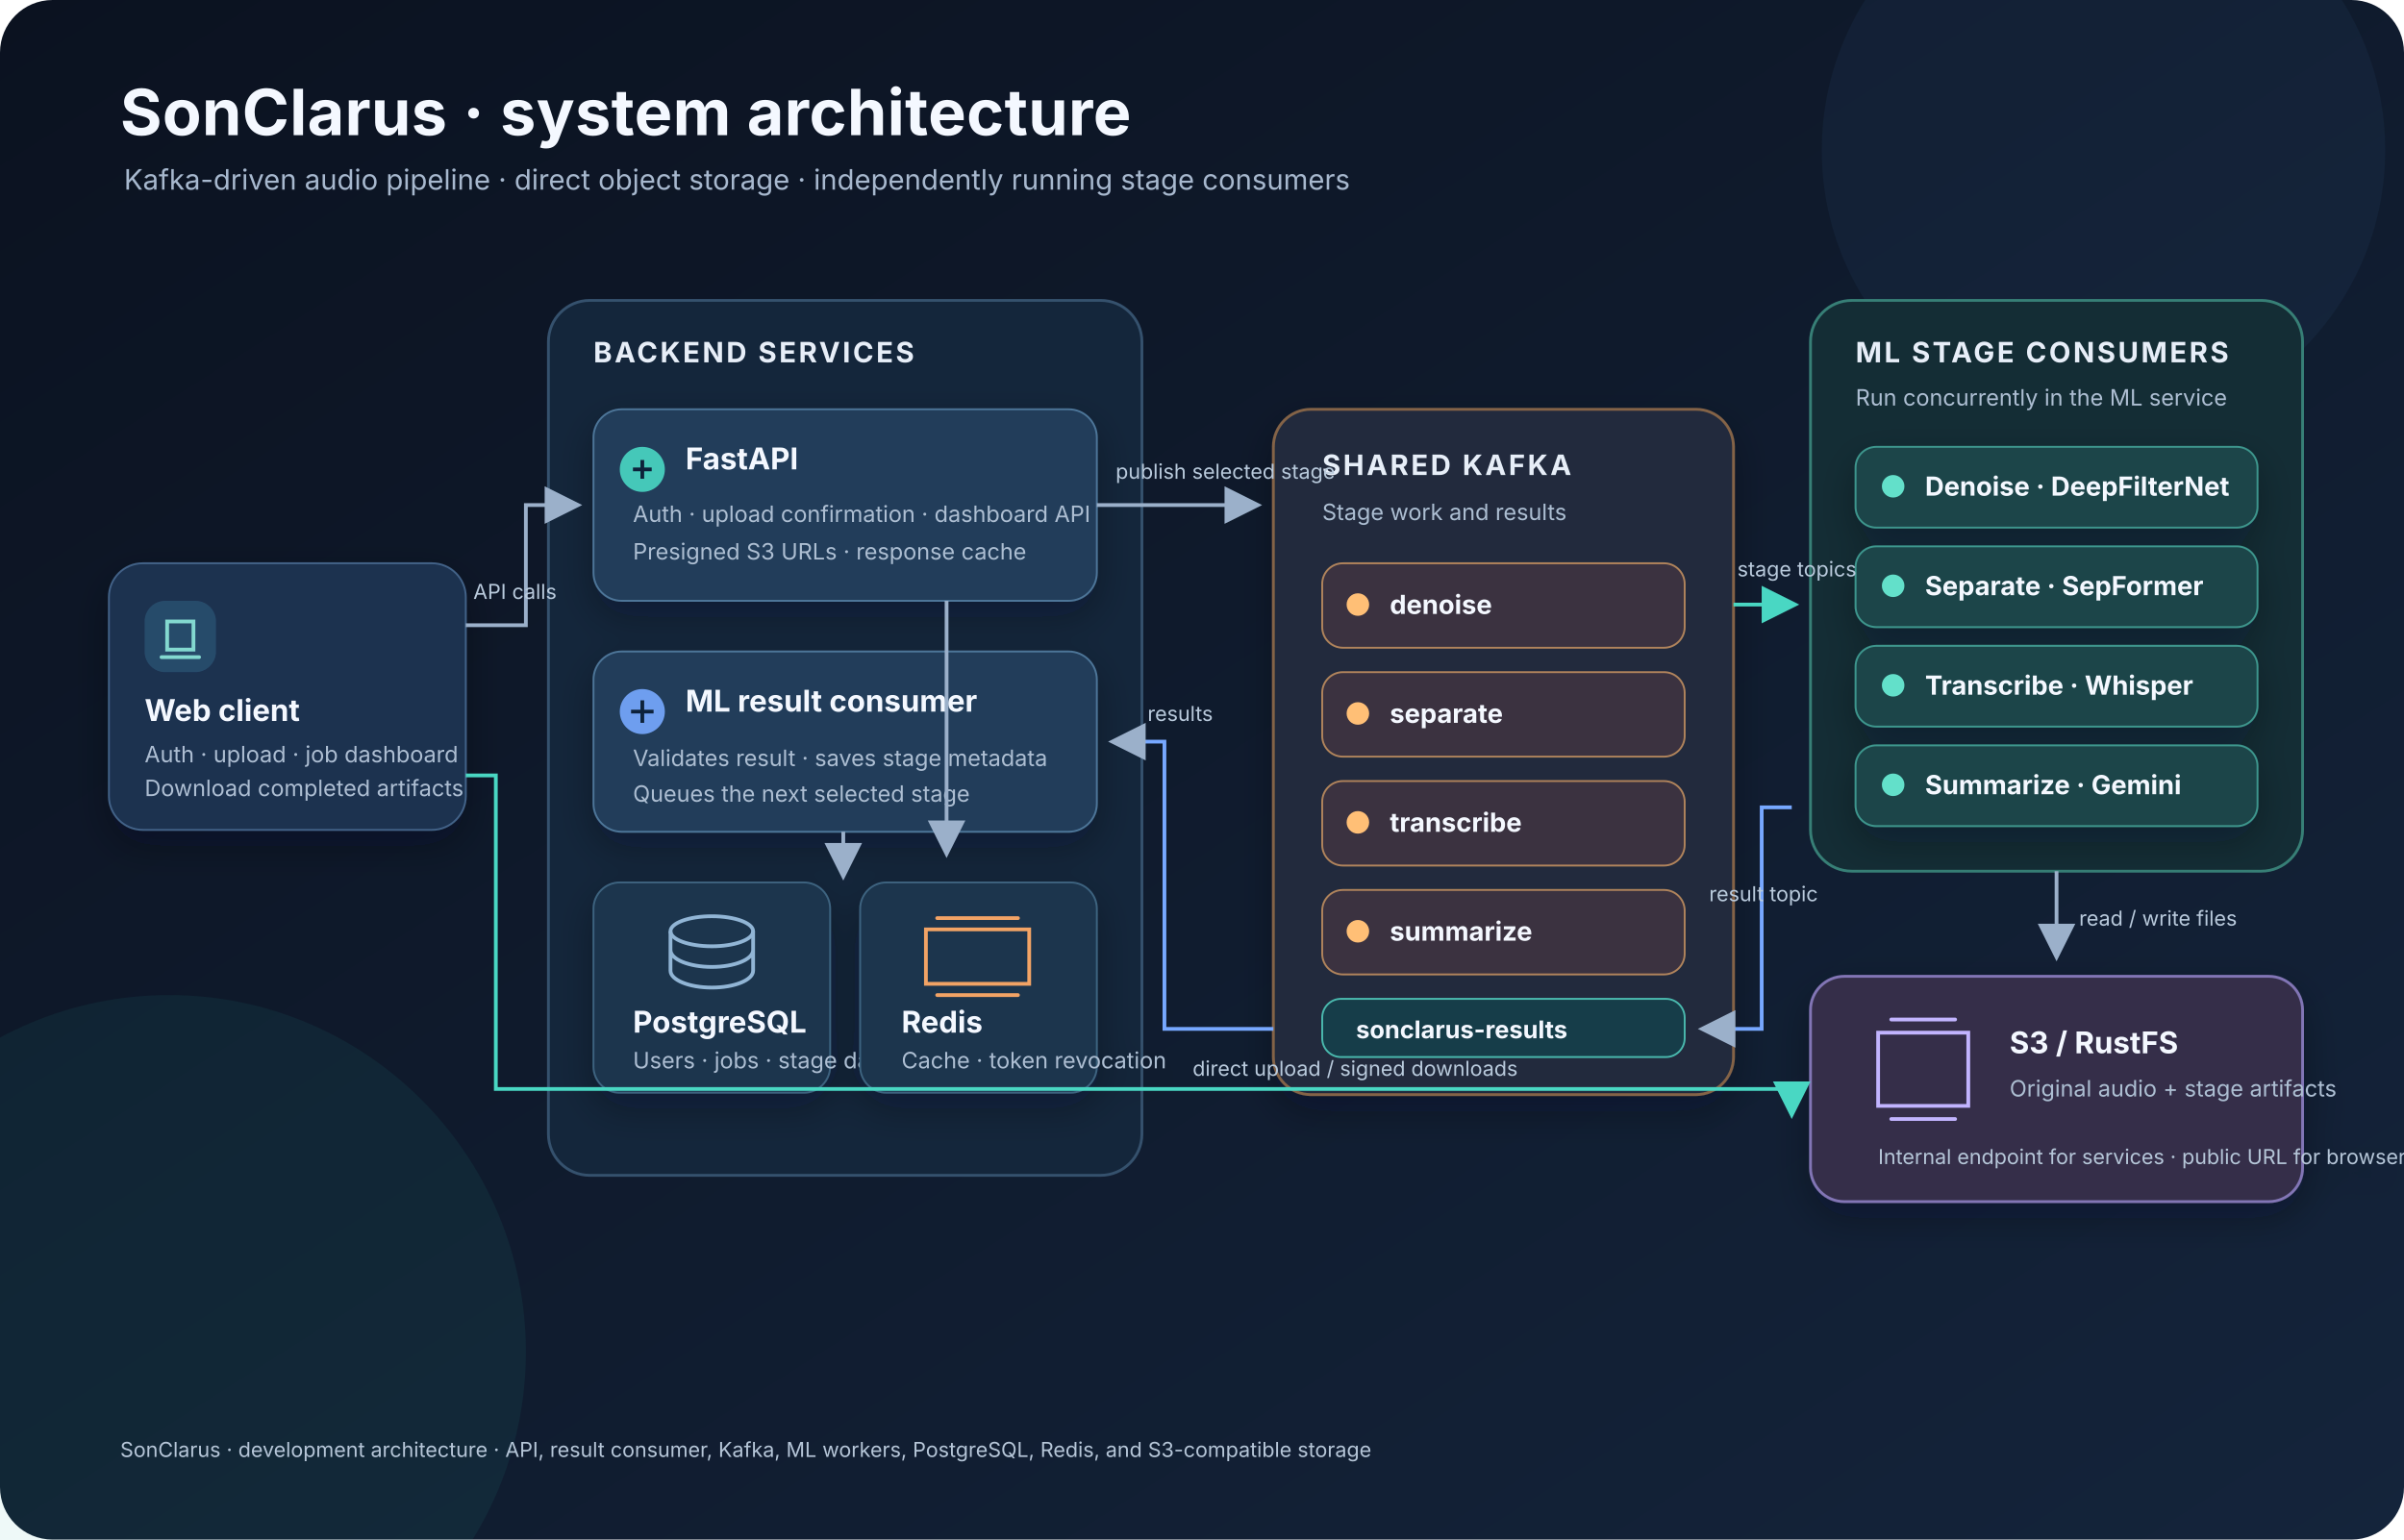
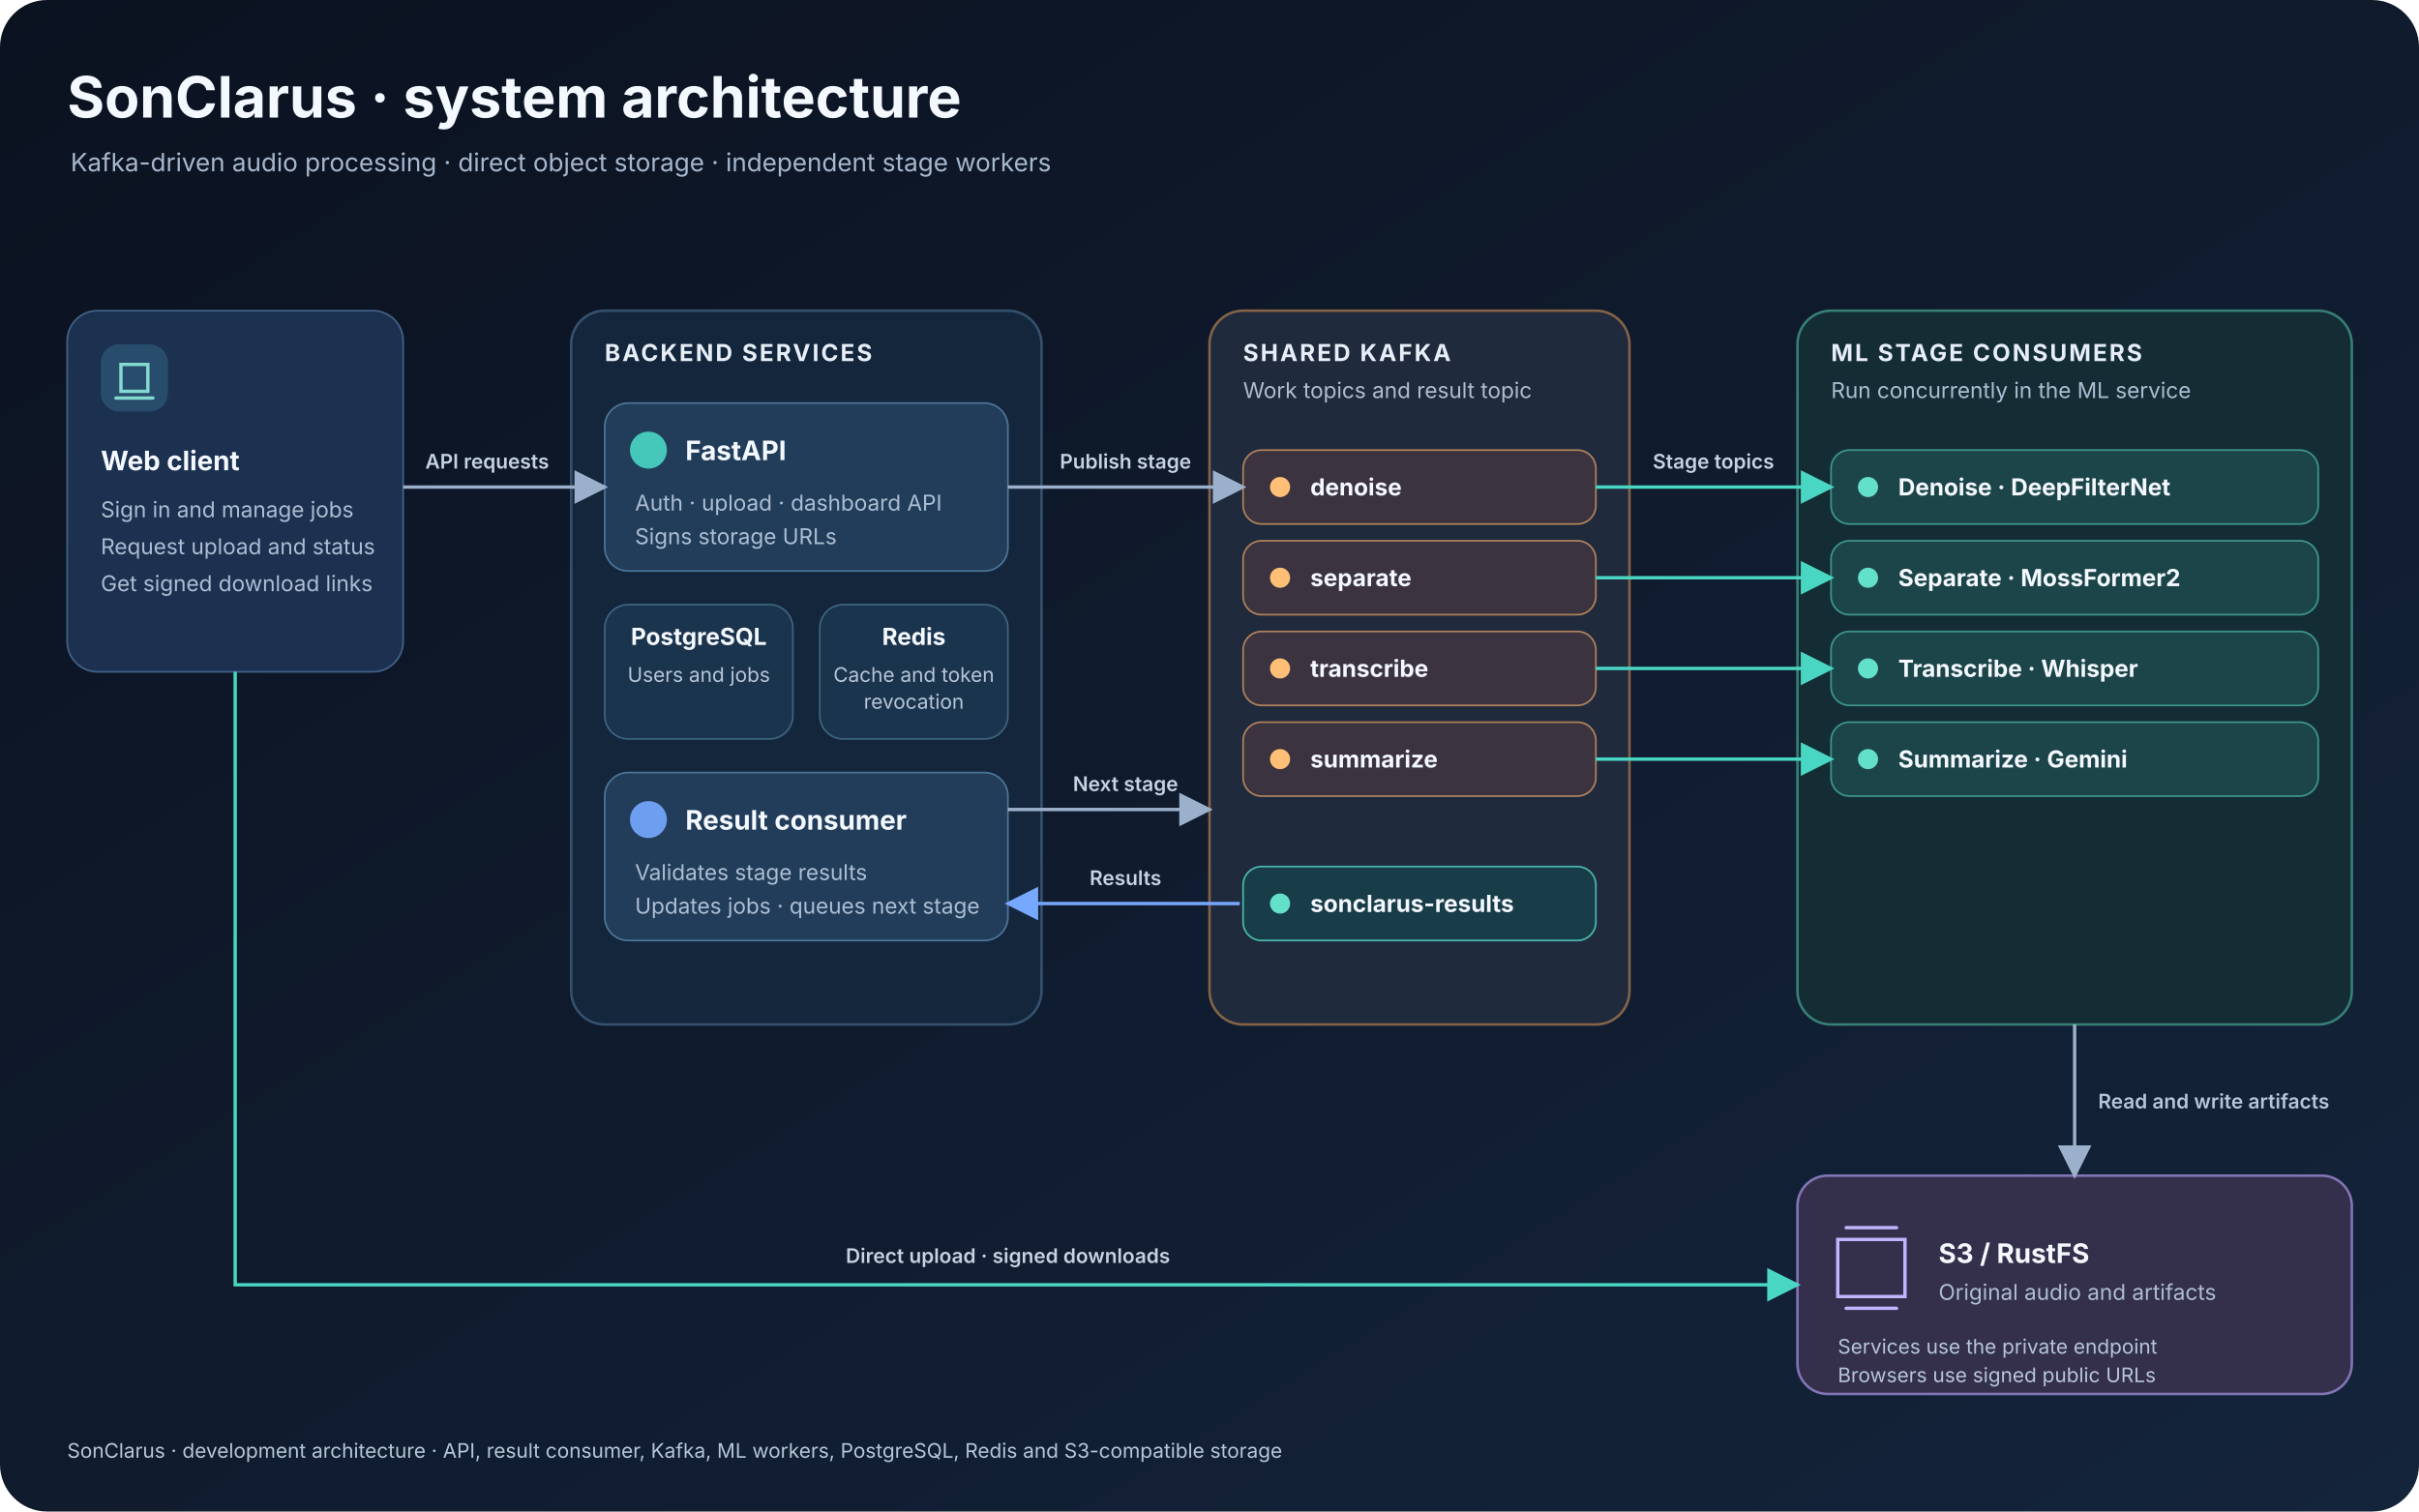
- <svg xmlns="http://www.w3.org/2000/svg" width="1280" height="820" viewBox="0 0 1280 820" role="img" aria-labelledby="title description">
+ <svg xmlns="http://www.w3.org/2000/svg" width="1440" height="900" viewBox="0 0 1440 900" role="img" aria-labelledby="title description">
  <defs>
    <linearGradient id="bg" x1="0" y1="0" x2="1" y2="1">
      <stop offset="0" stop-color="#0b1220" />
      <stop offset="1" stop-color="#14243b" />
    </linearGradient>
    <linearGradient id="accent" x1="0" y1="0" x2="1" y2="0">
      <stop offset="0" stop-color="#49d7c3" />
      <stop offset="1" stop-color="#77a8ff" />
    </linearGradient>
-     <filter id="shadow" x="-20%" y="-20%" width="140%" height="150%">
-       <feDropShadow dx="0" dy="8" stdDeviation="10" flood-color="#020617" flood-opacity=".3" />
-     </filter>
    <marker id="arrow" markerWidth="10" markerHeight="10" refX="8" refY="5" orient="auto">
      <path d="M0 0L10 5L0 10Z" fill="#9bb0ca" />
    </marker>
    <marker id="arrowMint" markerWidth="10" markerHeight="10" refX="8" refY="5" orient="auto">
      <path d="M0 0L10 5L0 10Z" fill="#49d7c3" />
    </marker>
+     <marker id="arrowBlue" markerWidth="10" markerHeight="10" refX="8" refY="5" orient="auto">
+       <path d="M0 0L10 5L0 10Z" fill="#77a8ff" />
+     </marker>
    <style>
      text { font-family: Inter, ui-sans-serif, system-ui, -apple-system, "Segoe UI", sans-serif; }
-       .title { fill: #f4f8ff; font-size: 34px; font-weight: 750; letter-spacing: .2px; }
+       .title { fill: #f4f8ff; font-size: 34px; font-weight: 700; }
      .subtitle { fill: #a7b8ce; font-size: 15px; }
-       .group { fill: #e7eef8; font-size: 15px; font-weight: 700; letter-spacing: 1.3px; }
+       .group { fill: #e7eef8; font-size: 14px; font-weight: 700; letter-spacing: 1.2px; }
      .node-title { fill: #f4f8ff; font-size: 16px; font-weight: 700; }
-       .node-sub { fill: #adbed2; font-size: 12px; }
-       .small { fill: #b6c6d8; font-size: 11px; }
-       .line-label { fill: #b9cadc; font-size: 11px; }
+       .node-sub { fill: #adbed2; font-size: 13px; }
+       .small { fill: #b6c6d8; font-size: 12px; }
+       .label { fill: #c5d3e3; font-size: 12px; font-weight: 600; text-anchor: middle; }
+       .mid { text-anchor: middle; }
    </style>
  </defs>
-   <rect width="1280" height="820" rx="28" fill="url(#bg)" />
-   <circle cx="1120" cy="80" r="150" fill="#264b70" opacity=".15" />
-   <circle cx="90" cy="720" r="190" fill="#22b8a5" opacity=".08" />
-   <path d="M44 127H1236" stroke="url(#accent)" stroke-width="2" opacity=".8" />
-   <text x="64" y="72" class="title">SonClarus · system architecture</text>
-   <text x="66" y="101" class="subtitle">Kafka-driven audio pipeline · direct object storage · independently running stage consumers</text>
-   <g filter="url(#shadow)">
-     <rect x="58" y="300" width="190" height="142" rx="18" fill="#1c3150" stroke="#426287" />
-     <rect x="77" y="320" width="38" height="38" rx="11" fill="#284c6b" />
-     <path d="M89 331h14v15H89zM86 350h20" fill="none" stroke="#83d9d0" stroke-width="2" stroke-linecap="round" />
-     <text x="77" y="384" class="node-title">Web client</text>
-     <text x="77" y="406" class="node-sub">Auth · upload · job dashboard</text>
-     <text x="77" y="424" class="node-sub">Download completed artifacts</text>
-   </g>
-   <rect x="292" y="160" width="316" height="466" rx="22" fill="#14263b" stroke="#35516d" stroke-width="1.5" />
-   <text x="316" y="193" class="group">BACKEND SERVICES</text>
-   <g filter="url(#shadow)">
-     <rect x="316" y="218" width="268" height="102" rx="15" fill="#213d5a" stroke="#4d7598" />
-     <circle cx="342" cy="250" r="12" fill="#49d7c3" opacity=".9" />
-     <path d="M337 250h10M342 245v10" stroke="#10243a" stroke-width="2" />
-     <text x="365" y="250" class="node-title">FastAPI</text>
-     <text x="337" y="278" class="node-sub">Auth · upload confirmation · dashboard API</text>
-     <text x="337" y="298" class="node-sub">Presigned S3 URLs · response cache</text>
-     <rect x="316" y="347" width="268" height="96" rx="15" fill="#213d5a" stroke="#4d7598" />
-     <circle cx="342" cy="379" r="12" fill="#77a8ff" opacity=".9" />
-     <path d="M336 379h12M342 373v12" stroke="#10243a" stroke-width="2" />
-     <text x="365" y="379" class="node-title">ML result consumer</text>
-     <text x="337" y="408" class="node-sub">Validates result · saves stage metadata</text>
-     <text x="337" y="427" class="node-sub">Queues the next selected stage</text>
-     <rect x="316" y="470" width="126" height="112" rx="14" fill="#1b344d" stroke="#3e637f" />
-     <ellipse cx="379" cy="496" rx="22" ry="8" fill="none" stroke="#91b5d5" stroke-width="2" />
-     <path d="M357 496v21c0 5 10 9 22 9s22-4 22-9v-21M357 506c0 5 10 9 22 9s22-4 22-9" fill="none" stroke="#91b5d5" stroke-width="2" />
-     <text x="337" y="550" class="node-title">PostgreSQL</text>
-     <text x="337" y="569" class="node-sub">Users · jobs · stage data</text>
-     <rect x="458" y="470" width="126" height="112" rx="14" fill="#1b344d" stroke="#3e637f" />
-     <path d="M493 495h55v29h-55zM499 489h43M499 530h43" fill="none" stroke="#f2a365" stroke-width="2" stroke-linecap="round" />
-     <text x="480" y="550" class="node-title">Redis</text>
-     <text x="480" y="569" class="node-sub">Cache · token revocation</text>
-   </g>
-   <path d="M449 443v22" stroke="#9bb0ca" stroke-width="2" marker-end="url(#arrow)" />
-   <path d="M504 320v133" stroke="#9bb0ca" stroke-width="2" marker-end="url(#arrow)" />
-   <g filter="url(#shadow)">
-     <rect x="678" y="218" width="245" height="365" rx="20" fill="#202a3d" stroke="#846347" stroke-width="1.5" />
-     <text x="704" y="253" class="group">SHARED KAFKA</text>
-     <text x="704" y="277" class="node-sub">Stage work and results</text>
-     <rect x="704" y="300" width="193" height="45" rx="11" fill="#3b3340" stroke="#b0835b" />
-     <circle cx="723" cy="322" r="6" fill="#ffbf76" />
-     <text x="740" y="327" class="node-title" style="font-size:14px">denoise</text>
-     <rect x="704" y="358" width="193" height="45" rx="11" fill="#3b3340" stroke="#b0835b" />
-     <circle cx="723" cy="380" r="6" fill="#ffbf76" />
-     <text x="740" y="385" class="node-title" style="font-size:14px">separate</text>
-     <rect x="704" y="416" width="193" height="45" rx="11" fill="#3b3340" stroke="#b0835b" />
-     <circle cx="723" cy="438" r="6" fill="#ffbf76" />
-     <text x="740" y="443" class="node-title" style="font-size:14px">transcribe</text>
-     <rect x="704" y="474" width="193" height="45" rx="11" fill="#3b3340" stroke="#b0835b" />
-     <circle cx="723" cy="496" r="6" fill="#ffbf76" />
-     <text x="740" y="501" class="node-title" style="font-size:14px">summarize</text>
-     <rect x="704" y="532" width="193" height="31" rx="10" fill="#183c48" stroke="#49b8ad" />
-     <text x="722" y="553" class="node-title" style="font-size:13px">sonclarus-results</text>
-   </g>
-   <rect x="964" y="160" width="262" height="304" rx="22" fill="#142d35" stroke="#377f76" stroke-width="1.5" />
-   <text x="988" y="193" class="group">ML STAGE CONSUMERS</text>
-   <text x="988" y="216" class="node-sub">Run concurrently in the ML service</text>
-   <g filter="url(#shadow)">
-     <rect x="988" y="238" width="214" height="43" rx="11" fill="#1c4549" stroke="#3e968d" />
-     <circle cx="1008" cy="259" r="6" fill="#63e0ca" />
-     <text x="1025" y="264" class="node-title" style="font-size:14px">Denoise · DeepFilterNet</text>
-     <rect x="988" y="291" width="214" height="43" rx="11" fill="#1c4549" stroke="#3e968d" />
-     <circle cx="1008" cy="312" r="6" fill="#63e0ca" />
-     <text x="1025" y="317" class="node-title" style="font-size:14px">Separate · SepFormer</text>
-     <rect x="988" y="344" width="214" height="43" rx="11" fill="#1c4549" stroke="#3e968d" />
-     <circle cx="1008" cy="365" r="6" fill="#63e0ca" />
-     <text x="1025" y="370" class="node-title" style="font-size:14px">Transcribe · Whisper</text>
-     <rect x="988" y="397" width="214" height="43" rx="11" fill="#1c4549" stroke="#3e968d" />
-     <circle cx="1008" cy="418" r="6" fill="#63e0ca" />
-     <text x="1025" y="423" class="node-title" style="font-size:14px">Summarize · Gemini</text>
-   </g>
-   <g filter="url(#shadow)">
-     <rect x="964" y="520" width="262" height="120" rx="18" fill="#342f4a" stroke="#8275b5" stroke-width="1.5" />
-     <path d="M1000 550h48v39h-48zM1007 543h34M1007 596h34" fill="none" stroke="#c2b4ff" stroke-width="2" stroke-linecap="round" />
-     <text x="1070" y="561" class="node-title">S3 / RustFS</text>
-     <text x="1070" y="584" class="node-sub">Original audio + stage artifacts</text>
-     <text x="1000" y="620" class="small">Internal endpoint for services · public URL for browsers</text>
-   </g>
-   <path d="M248 333H280V269H306" fill="none" stroke="#9bb0ca" stroke-width="2" marker-end="url(#arrow)" />
-   <text x="252" y="319" class="line-label">API calls</text>
-   <path d="M248 413H264V580H954V592" fill="none" stroke="#49d7c3" stroke-width="2" marker-end="url(#arrowMint)" />
-   <text x="635" y="573" class="line-label">direct upload / signed downloads</text>
-   <path d="M584 269H668" fill="none" stroke="#9bb0ca" stroke-width="2" marker-end="url(#arrow)" />
-   <text x="594" y="255" class="line-label">publish selected stage</text>
-   <path d="M678 548H620V395H594" fill="none" stroke="#77a8ff" stroke-width="2" marker-end="url(#arrow)" />
-   <text x="611" y="384" class="line-label">results</text>
-   <path d="M923 322H954" fill="none" stroke="#49d7c3" stroke-width="2" marker-end="url(#arrowMint)" />
-   <text x="925" y="307" class="line-label">stage topics</text>
-   <path d="M954 430H938V548H908" fill="none" stroke="#77a8ff" stroke-width="2" marker-end="url(#arrow)" />
-   <text x="910" y="480" class="line-label">result topic</text>
-   <path d="M1095 464V508" fill="none" stroke="#9bb0ca" stroke-width="2" marker-end="url(#arrow)" />
-   <text x="1107" y="493" class="line-label">read / write files</text>
-   <text x="64" y="776" class="small">SonClarus · development architecture · API, result consumer, Kafka, ML workers, PostgreSQL, Redis, and S3-compatible storage</text>
+   <rect width="1440" height="900" rx="28" fill="url(#bg)" />
+   <text x="40" y="70" class="title">SonClarus · system architecture</text>
+   <text x="42" y="102" class="subtitle">Kafka-driven audio processing · direct object storage · independent stage workers</text>
+   <path d="M40 130H1400" stroke="url(#accent)" stroke-width="2" opacity=".8" />
+   <rect x="40" y="185" width="200" height="215" rx="18" fill="#1c3150" stroke="#426287" />
+   <rect x="60" y="205" width="40" height="40" rx="11" fill="#284c6b" />
+   <path d="M72 217h16v16H72zM69 237h22" fill="none" stroke="#83d9d0" stroke-width="2" stroke-linecap="round" />
+   <text x="60" y="280" class="node-title">Web client</text>
+   <text x="60" y="308" class="node-sub">Sign in and manage jobs</text>
+   <text x="60" y="330" class="node-sub">Request upload and status</text>
+   <text x="60" y="352" class="node-sub">Get signed download links</text>
+   <rect x="340" y="185" width="280" height="425" rx="20" fill="#14263b" stroke="#35516d" stroke-width="1.5" />
+   <text x="360" y="215" class="group">BACKEND SERVICES</text>
+   <rect x="360" y="240" width="240" height="100" rx="14" fill="#213d5a" stroke="#4d7598" />
+   <circle cx="386" cy="268" r="11" fill="#49d7c3" opacity=".9" />
+   <text x="408" y="274" class="node-title">FastAPI</text>
+   <text x="378" y="304" class="node-sub">Auth · upload · dashboard API</text>
+   <text x="378" y="324" class="node-sub">Signs storage URLs</text>
+   <rect x="360" y="360" width="112" height="80" rx="14" fill="#1b344d" stroke="#3e637f" />
+   <text x="416" y="384" class="node-title mid" style="font-size:14px">PostgreSQL</text>
+   <text x="416" y="406" class="small mid">Users and jobs</text>
+   <rect x="488" y="360" width="112" height="80" rx="14" fill="#1b344d" stroke="#3e637f" />
+   <text x="544" y="384" class="node-title mid" style="font-size:14px">Redis</text>
+   <text x="544" y="406" class="small mid">Cache and token</text>
+   <text x="544" y="422" class="small mid">revocation</text>
+   <rect x="360" y="460" width="240" height="100" rx="14" fill="#213d5a" stroke="#4d7598" />
+   <circle cx="386" cy="488" r="11" fill="#77a8ff" opacity=".9" />
+   <text x="408" y="494" class="node-title">Result consumer</text>
+   <text x="378" y="524" class="node-sub">Validates stage results</text>
+   <text x="378" y="544" class="node-sub">Updates jobs · queues next stage</text>
+   <rect x="720" y="185" width="250" height="425" rx="20" fill="#202a3d" stroke="#846347" stroke-width="1.5" />
+   <text x="740" y="215" class="group">SHARED KAFKA</text>
+   <text x="740" y="237" class="node-sub">Work topics and result topic</text>
+   <rect x="740" y="268" width="210" height="44" rx="11" fill="#3b3340" stroke="#b0835b" />
+   <circle cx="762" cy="290" r="6" fill="#ffbf76" />
+   <text x="780" y="295" class="node-title" style="font-size:14px">denoise</text>
+   <rect x="740" y="322" width="210" height="44" rx="11" fill="#3b3340" stroke="#b0835b" />
+   <circle cx="762" cy="344" r="6" fill="#ffbf76" />
+   <text x="780" y="349" class="node-title" style="font-size:14px">separate</text>
+   <rect x="740" y="376" width="210" height="44" rx="11" fill="#3b3340" stroke="#b0835b" />
+   <circle cx="762" cy="398" r="6" fill="#ffbf76" />
+   <text x="780" y="403" class="node-title" style="font-size:14px">transcribe</text>
+   <rect x="740" y="430" width="210" height="44" rx="11" fill="#3b3340" stroke="#b0835b" />
+   <circle cx="762" cy="452" r="6" fill="#ffbf76" />
+   <text x="780" y="457" class="node-title" style="font-size:14px">summarize</text>
+   <rect x="740" y="516" width="210" height="44" rx="11" fill="#183c48" stroke="#49b8ad" />
+   <circle cx="762" cy="538" r="6" fill="#63e0ca" />
+   <text x="780" y="543" class="node-title" style="font-size:14px">sonclarus-results</text>
+   <rect x="1070" y="185" width="330" height="425" rx="20" fill="#142d35" stroke="#377f76" stroke-width="1.5" />
+   <text x="1090" y="215" class="group">ML STAGE CONSUMERS</text>
+   <text x="1090" y="237" class="node-sub">Run concurrently in the ML service</text>
+   <rect x="1090" y="268" width="290" height="44" rx="11" fill="#1c4549" stroke="#3e968d" />
+   <circle cx="1112" cy="290" r="6" fill="#63e0ca" />
+   <text x="1130" y="295" class="node-title" style="font-size:14px">Denoise · DeepFilterNet</text>
+   <rect x="1090" y="322" width="290" height="44" rx="11" fill="#1c4549" stroke="#3e968d" />
+   <circle cx="1112" cy="344" r="6" fill="#63e0ca" />
+   <text x="1130" y="349" class="node-title" style="font-size:14px">Separate · MossFormer2</text>
+   <rect x="1090" y="376" width="290" height="44" rx="11" fill="#1c4549" stroke="#3e968d" />
+   <circle cx="1112" cy="398" r="6" fill="#63e0ca" />
+   <text x="1130" y="403" class="node-title" style="font-size:14px">Transcribe · Whisper</text>
+   <rect x="1090" y="430" width="290" height="44" rx="11" fill="#1c4549" stroke="#3e968d" />
+   <circle cx="1112" cy="452" r="6" fill="#63e0ca" />
+   <text x="1130" y="457" class="node-title" style="font-size:14px">Summarize · Gemini</text>
+   <rect x="1070" y="700" width="330" height="130" rx="18" fill="#342f4a" stroke="#8275b5" stroke-width="1.5" />
+   <path d="M1094 738h40v34h-40zM1099 731h30M1099 779h30" fill="none" stroke="#c2b4ff" stroke-width="2" stroke-linecap="round" />
+   <text x="1154" y="752" class="node-title">S3 / RustFS</text>
+   <text x="1154" y="774" class="node-sub">Original audio and artifacts</text>
+   <text x="1094" y="806" class="small">Services use the private endpoint</text>
+   <text x="1094" y="823" class="small">Browsers use signed public URLs</text>
+   <path d="M240 290H358" stroke="#9bb0ca" stroke-width="2" fill="none" marker-end="url(#arrow)" />
+   <text x="290" y="279" class="label">API requests</text>
+   <path d="M600 290H738" stroke="#9bb0ca" stroke-width="2" fill="none" marker-end="url(#arrow)" />
+   <text x="670" y="279" class="label">Publish stage</text>
+   <path d="M600 482H718" stroke="#9bb0ca" stroke-width="2" fill="none" marker-end="url(#arrow)" />
+   <text x="670" y="471" class="label">Next stage</text>
+   <path d="M738 538H602" stroke="#77a8ff" stroke-width="2" fill="none" marker-end="url(#arrowBlue)" />
+   <text x="670" y="527" class="label">Results</text>
+   <path d="M950 290H1088" stroke="#49d7c3" stroke-width="2" fill="none" marker-end="url(#arrowMint)" />
+   <path d="M950 344H1088" stroke="#49d7c3" stroke-width="2" fill="none" marker-end="url(#arrowMint)" />
+   <path d="M950 398H1088" stroke="#49d7c3" stroke-width="2" fill="none" marker-end="url(#arrowMint)" />
+   <path d="M950 452H1088" stroke="#49d7c3" stroke-width="2" fill="none" marker-end="url(#arrowMint)" />
+   <text x="1020" y="279" class="label">Stage topics</text>
+   <path d="M1235 610V698" stroke="#9bb0ca" stroke-width="2" fill="none" marker-end="url(#arrow)" />
+   <text x="1249" y="660" class="small" style="font-weight:600">Read and write artifacts</text>
+   <path d="M140 400V765H1068" stroke="#49d7c3" stroke-width="2" fill="none" marker-end="url(#arrowMint)" />
+   <text x="600" y="752" class="label">Direct upload · signed downloads</text>
+   <text x="40" y="868" class="small">SonClarus · development architecture · API, result consumer, Kafka, ML workers, PostgreSQL, Redis and S3-compatible storage</text>
</svg>
